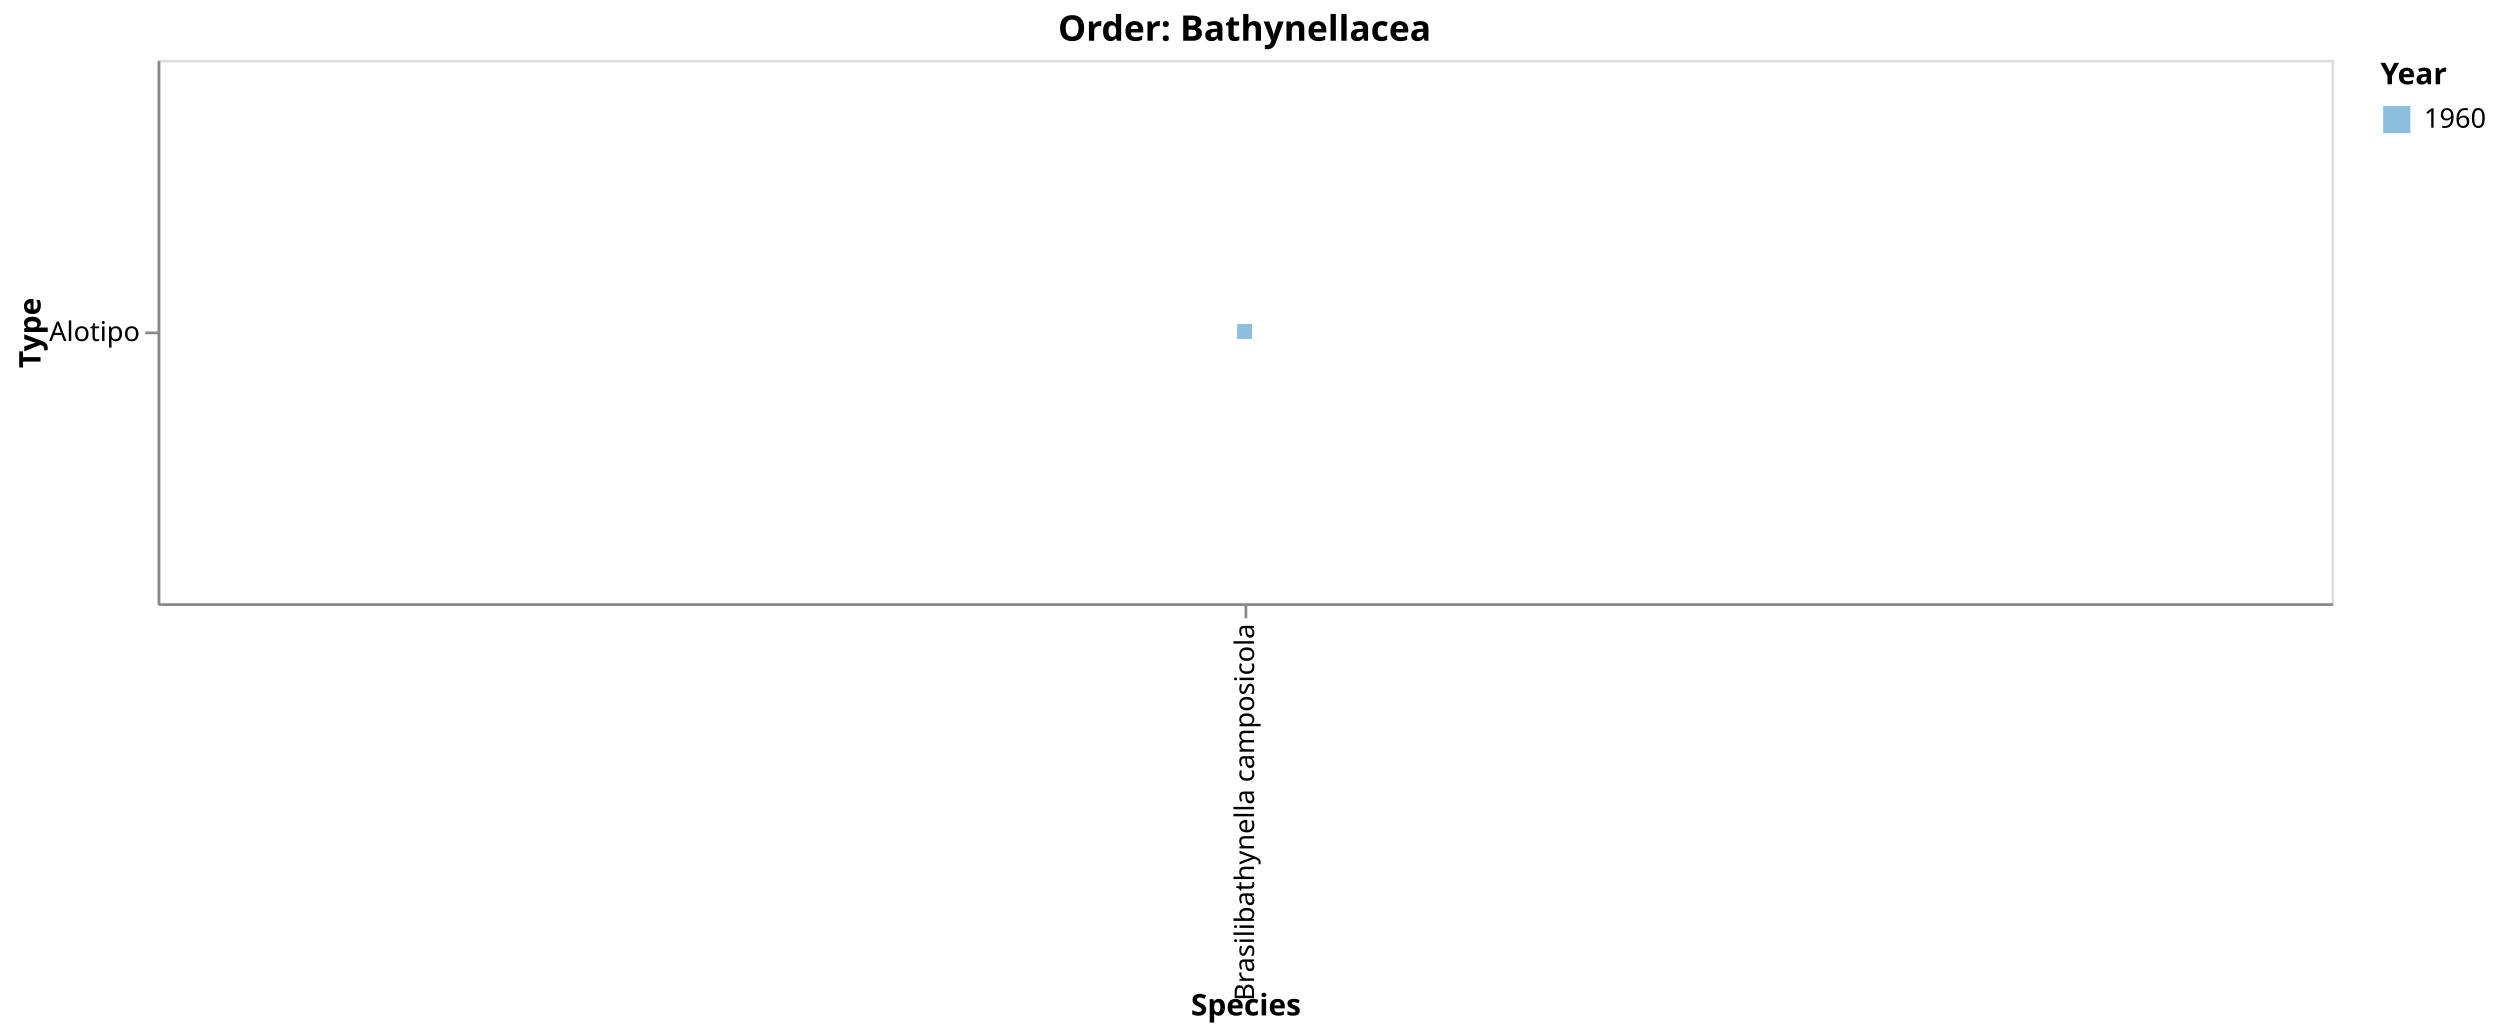
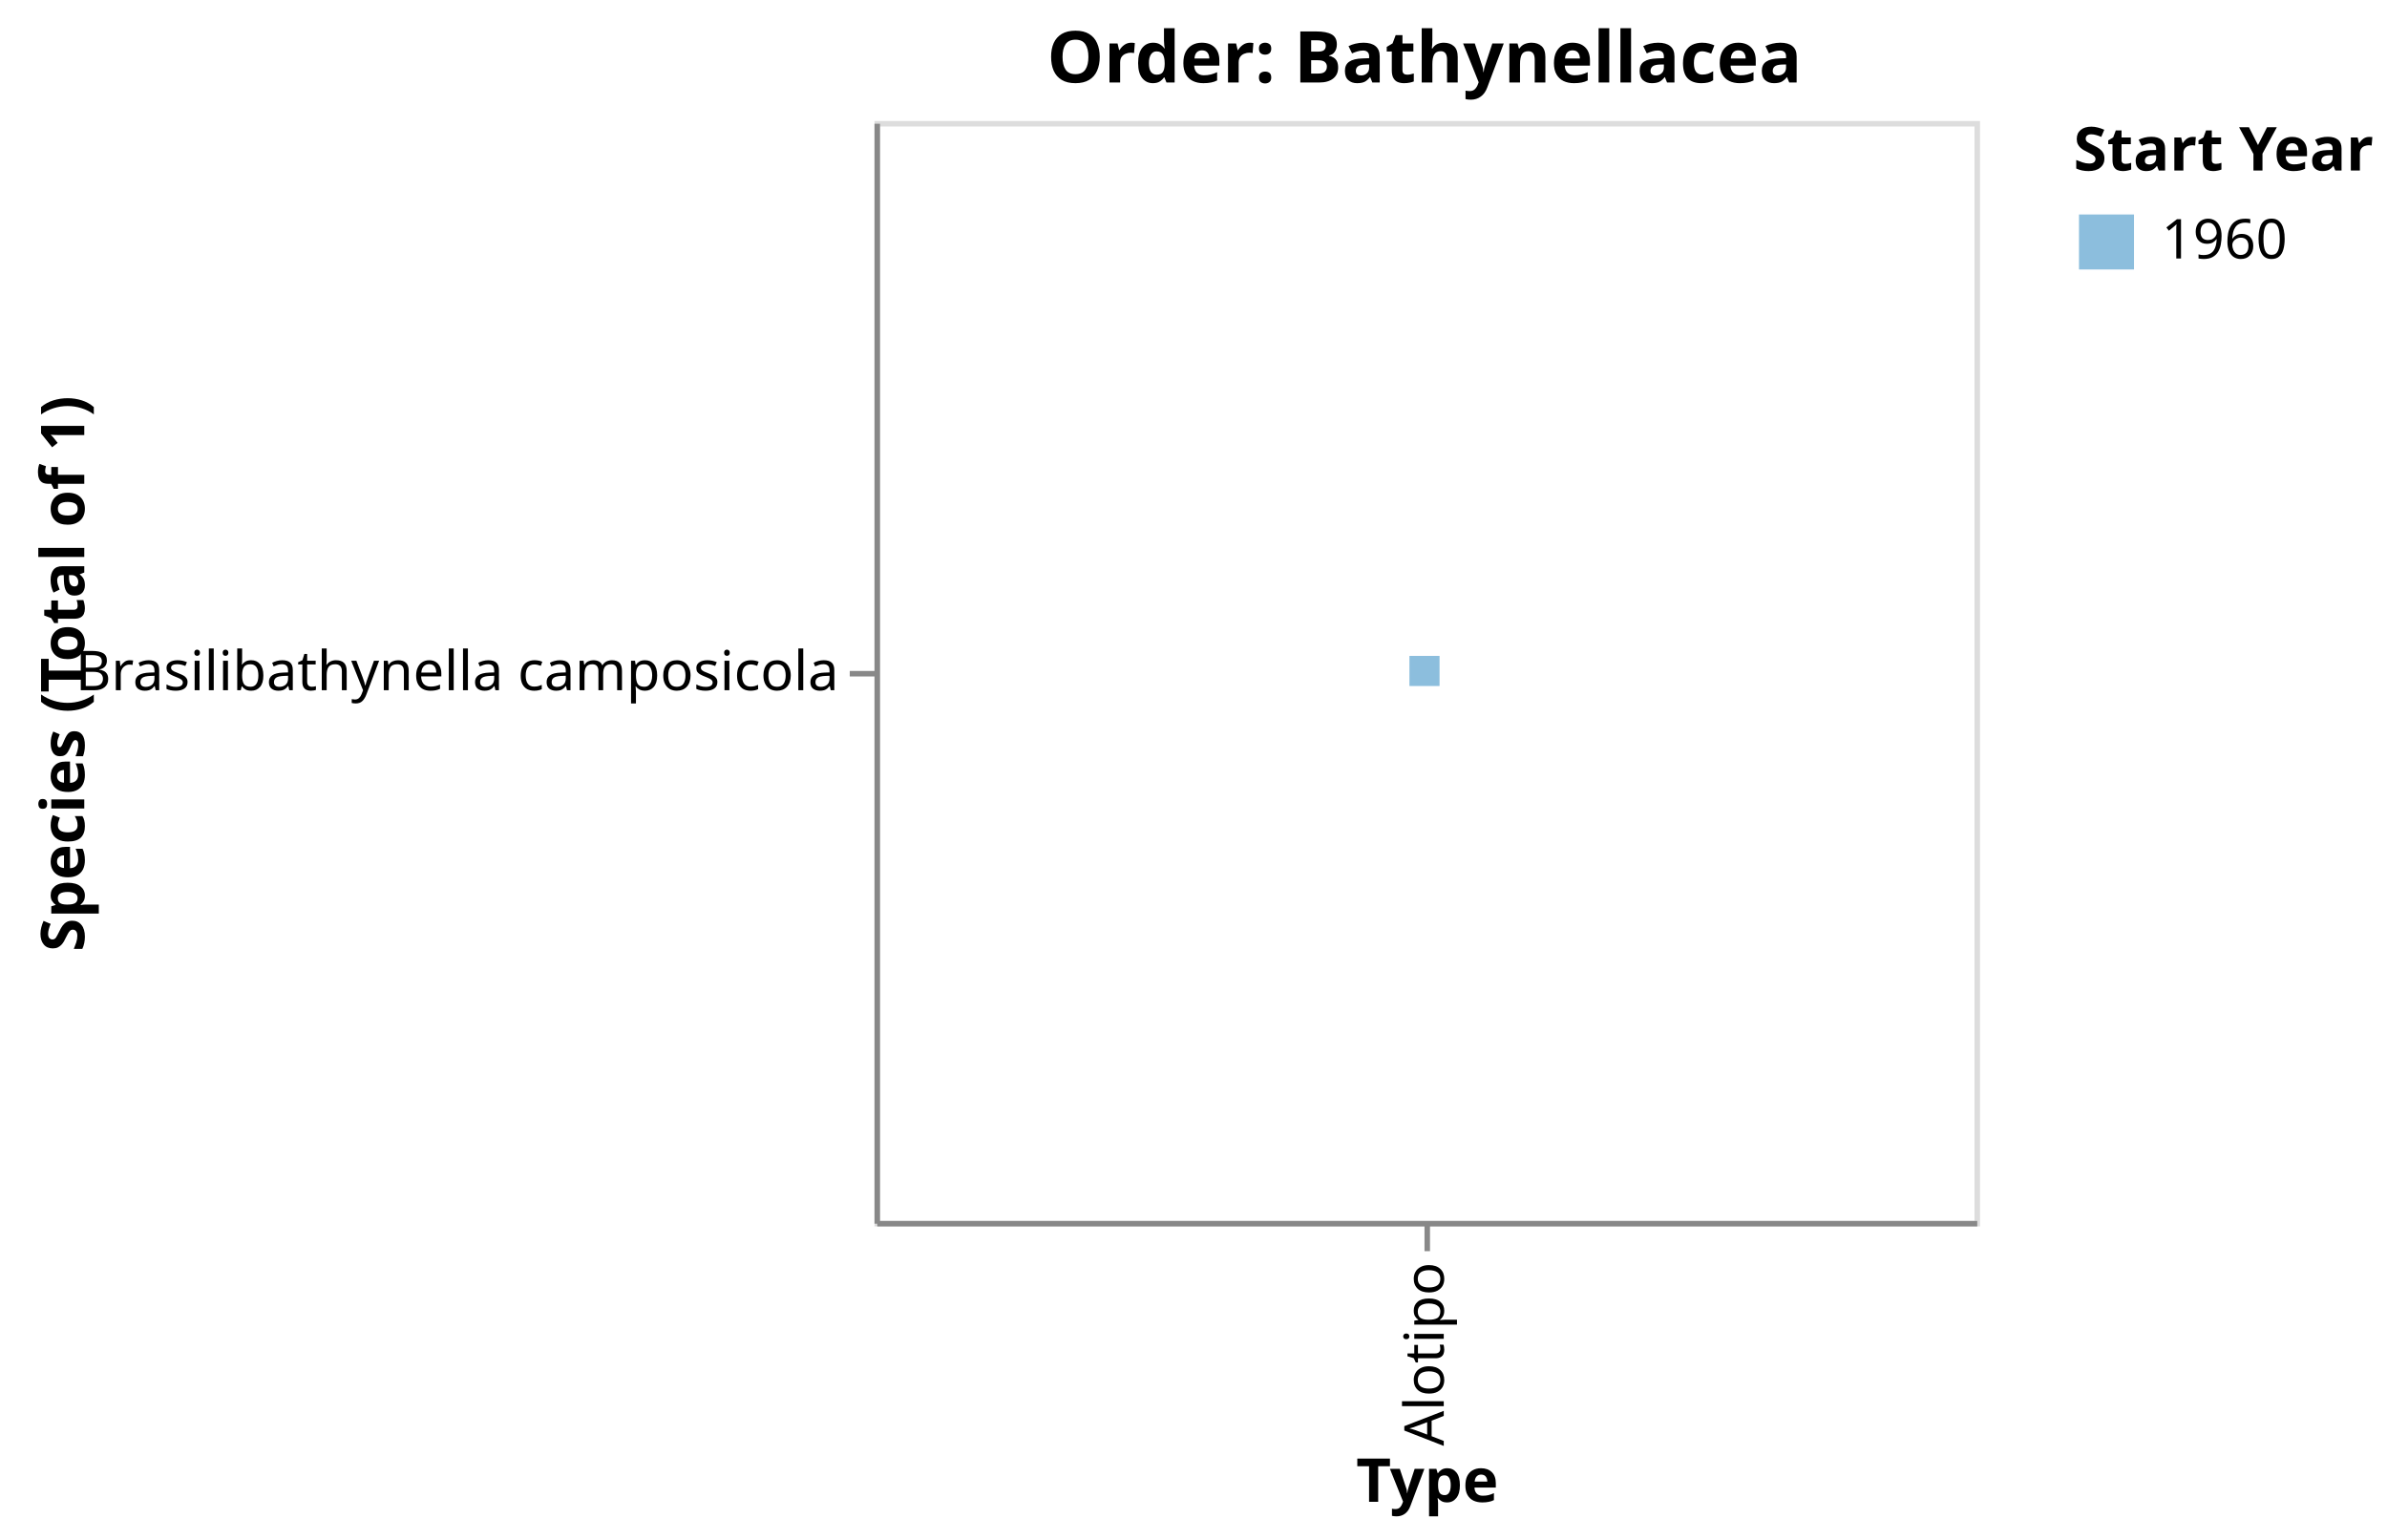
- <svg xmlns="http://www.w3.org/2000/svg" class="marks" width="920" height="381" viewBox="0 0 920 381" version="1.1">
-   <g transform="translate(58,22)">
+ <svg xmlns="http://www.w3.org/2000/svg" class="marks" width="434" height="280" viewBox="0 0 434 280" version="1.1">
+   <g transform="translate(159,22)">
    <g class="mark-group role-frame root">
      <g transform="translate(0,0)">
-         <path class="background" d="M0.5,0.5h800v200h-800Z" style="fill: none; stroke: #ddd;" />
+         <path class="background" d="M0.5,0.5h200v200h-200Z" style="fill: none; stroke: #ddd;" />
        <g>
          <g class="mark-symbol role-mark marks">
-             <path transform="translate(400,100)" d="M-2.739,-2.739h5.477v5.477h-5.477Z" style="fill: rgb(91, 163, 207); stroke-width: 2; opacity: 0.7;" />
+             <path transform="translate(100,100)" d="M-2.739,-2.739h5.477v5.477h-5.477Z" style="fill: rgb(91, 163, 207); stroke-width: 2; opacity: 0.7;" />
          </g>
          <g class="mark-group role-legend">
-             <g transform="translate(818,0)">
-               <path class="background" d="M0,0h39v27h-39Z" style="pointer-events: none; fill: none;" />
+             <g transform="translate(218,0)">
+               <path class="background" d="M0,0h52v27h-52Z" style="pointer-events: none; fill: none;" />
              <g>
                <g class="mark-group role-legend-entry">
                  <g transform="translate(0,16)">
                    <path class="background" d="M0,0h0v0h0Z" style="pointer-events: none; fill: none;" />
                    <g>
                      <g class="mark-group role-scope">
                        <g transform="translate(0,0)">
                          <path class="background" d="M0,0h38.246v11h-38.246Z" style="pointer-events: none; fill: none; opacity: 1;" />
                          <g>
                            <g class="mark-symbol role-legend-symbol" style="pointer-events: none;">
                              <path transform="translate(6,6)" d="M-5,-5h10v10h-10Z" style="fill: rgb(91, 163, 207); stroke-width: 1.5; opacity: 0.7;" />
                            </g>
                            <g class="mark-text role-legend-label" style="pointer-events: none;">
                              <text text-anchor="start" transform="translate(16,9)" style="font-family: sans-serif; font-size: 10px; fill: #000; opacity: 1;">1960</text>
                            </g>
                          </g>
                          <path class="foreground" d="" style="pointer-events: none; display: none; fill: none;" />
                        </g>
                      </g>
                    </g>
                    <path class="foreground" d="" style="pointer-events: none; display: none; fill: none;" />
                  </g>
                </g>
                <g class="mark-text role-legend-title" style="pointer-events: none;">
-                   <text text-anchor="start" transform="translate(0,9)" style="font-family: sans-serif; font-size: 11px; font-weight: bold; fill: #000; opacity: 1;">Year</text>
+                   <text text-anchor="start" transform="translate(0,9)" style="font-family: sans-serif; font-size: 11px; font-weight: bold; fill: #000; opacity: 1;">Start Year</text>
                </g>
              </g>
              <path class="foreground" d="" style="pointer-events: none; display: none; fill: none;" />
            </g>
          </g>
          <g class="mark-group role-title">
-             <g transform="translate(400,-17)">
+             <g transform="translate(100,-17)">
              <path class="background" d="M0,0h0v0h0Z" style="pointer-events: none; fill: none;" />
              <g>
                <g class="mark-text role-title-text" style="pointer-events: none;">
                  <text text-anchor="middle" transform="translate(0,10)" style="font-family: sans-serif; font-size: 13px; font-weight: bold; fill: #000; opacity: 1;">Order: Bathynellacea</text>
                </g>
              </g>
              <path class="foreground" d="" style="pointer-events: none; display: none; fill: none;" />
            </g>
          </g>
          <g class="mark-group role-axis">
            <g transform="translate(0.5,200.5)">
              <path class="background" d="M0,0h0v0h0Z" style="pointer-events: none; fill: none;" />
              <g>
                <g class="mark-rule role-axis-tick" style="pointer-events: none;">
-                   <line transform="translate(400,0)" x2="0" y2="5" style="fill: none; stroke: #888; stroke-width: 1; opacity: 1;" />
+                   <line transform="translate(100,0)" x2="0" y2="5" style="fill: none; stroke: #888; stroke-width: 1; opacity: 1;" />
                </g>
                <g class="mark-text role-axis-label" style="pointer-events: none;">
-                   <text text-anchor="end" transform="translate(400,7) rotate(270) translate(0,3)" style="font-family: sans-serif; font-size: 10px; fill: #000; opacity: 1;">Brasilibathynella camposicola</text>
+                   <text text-anchor="end" transform="translate(100,7) rotate(270) translate(0,3)" style="font-family: sans-serif; font-size: 10px; fill: #000; opacity: 1;">Alotipo</text>
                </g>
                <g class="mark-rule role-axis-domain" style="pointer-events: none;">
-                   <line transform="translate(0,0)" x2="800" y2="0" style="fill: none; stroke: #888; stroke-width: 1; opacity: 1;" />
+                   <line transform="translate(0,0)" x2="200" y2="0" style="fill: none; stroke: #888; stroke-width: 1; opacity: 1;" />
                </g>
                <g class="mark-text role-axis-title" style="pointer-events: none;">
-                   <text text-anchor="middle" transform="translate(400,151.1768)" style="font-family: sans-serif; font-size: 11px; font-weight: bold; fill: #000; opacity: 1;">Species</text>
+                   <text text-anchor="middle" transform="translate(100,50.57617)" style="font-family: sans-serif; font-size: 11px; font-weight: bold; fill: #000; opacity: 1;">Type</text>
                </g>
              </g>
              <path class="foreground" d="" style="pointer-events: none; display: none; fill: none;" />
            </g>
          </g>
          <g class="mark-group role-axis">
            <g transform="translate(0.5,0.5)">
              <path class="background" d="M0,0h0v0h0Z" style="pointer-events: none; fill: none;" />
              <g>
                <g class="mark-rule role-axis-tick" style="pointer-events: none;">
                  <line transform="translate(0,100)" x2="-5" y2="0" style="fill: none; stroke: #888; stroke-width: 1; opacity: 1;" />
                </g>
                <g class="mark-text role-axis-label" style="pointer-events: none;">
-                   <text text-anchor="end" transform="translate(-7,103)" style="font-family: sans-serif; font-size: 10px; fill: #000; opacity: 1;">Alotipo</text>
+                   <text text-anchor="end" transform="translate(-7,103)" style="font-family: sans-serif; font-size: 10px; fill: #000; opacity: 1;">Brasilibathynella camposicola</text>
                </g>
                <g class="mark-rule role-axis-domain" style="pointer-events: none;">
                  <line transform="translate(0,0)" x2="0" y2="200" style="fill: none; stroke: #888; stroke-width: 1; opacity: 1;" />
                </g>
                <g class="mark-text role-axis-title" style="pointer-events: none;">
-                   <text text-anchor="middle" transform="translate(-41.57617,100) rotate(-90) translate(0,-2)" style="font-family: sans-serif; font-size: 11px; font-weight: bold; fill: #000; opacity: 1;">Type</text>
+                   <text text-anchor="middle" transform="translate(-142.1768,100) rotate(-90) translate(0,-2)" style="font-family: sans-serif; font-size: 11px; font-weight: bold; fill: #000; opacity: 1;">Species (Total of 1)</text>
                </g>
              </g>
              <path class="foreground" d="" style="pointer-events: none; display: none; fill: none;" />
            </g>
          </g>
        </g>
        <path class="foreground" d="" style="display: none; fill: none;" />
      </g>
    </g>
  </g>
</svg>
